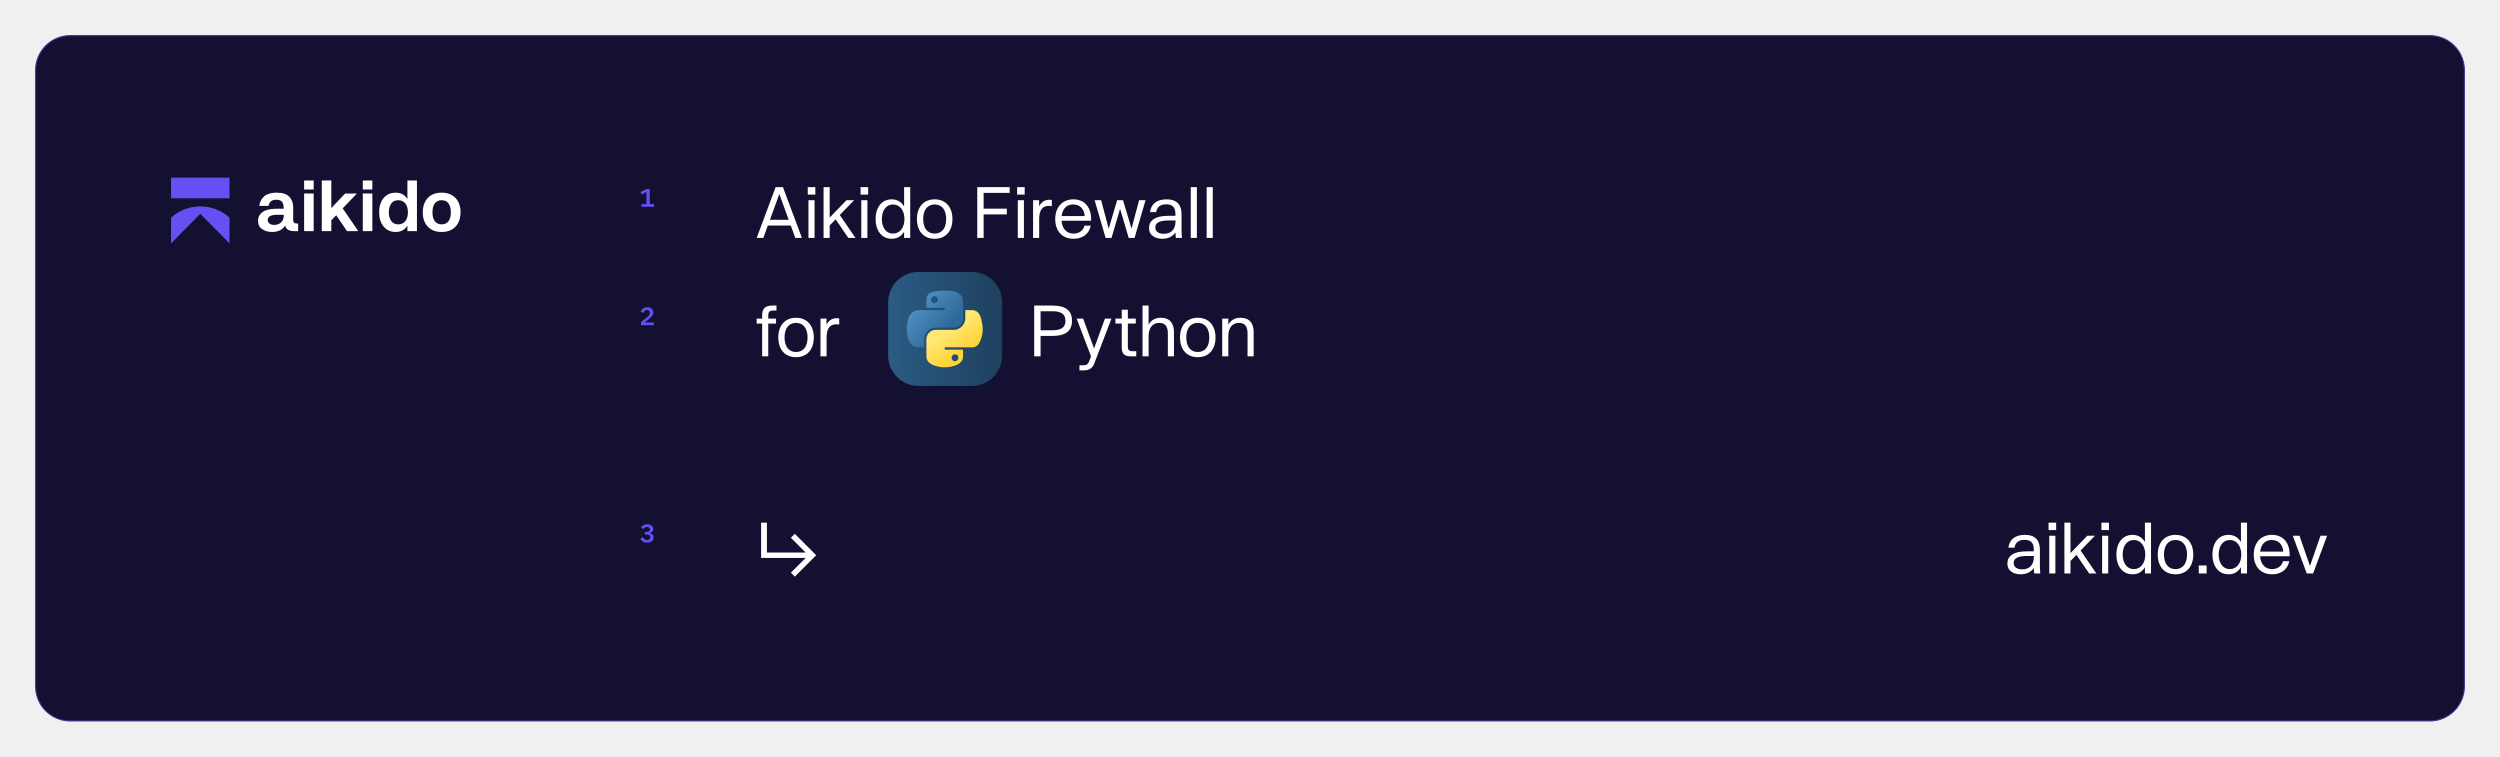
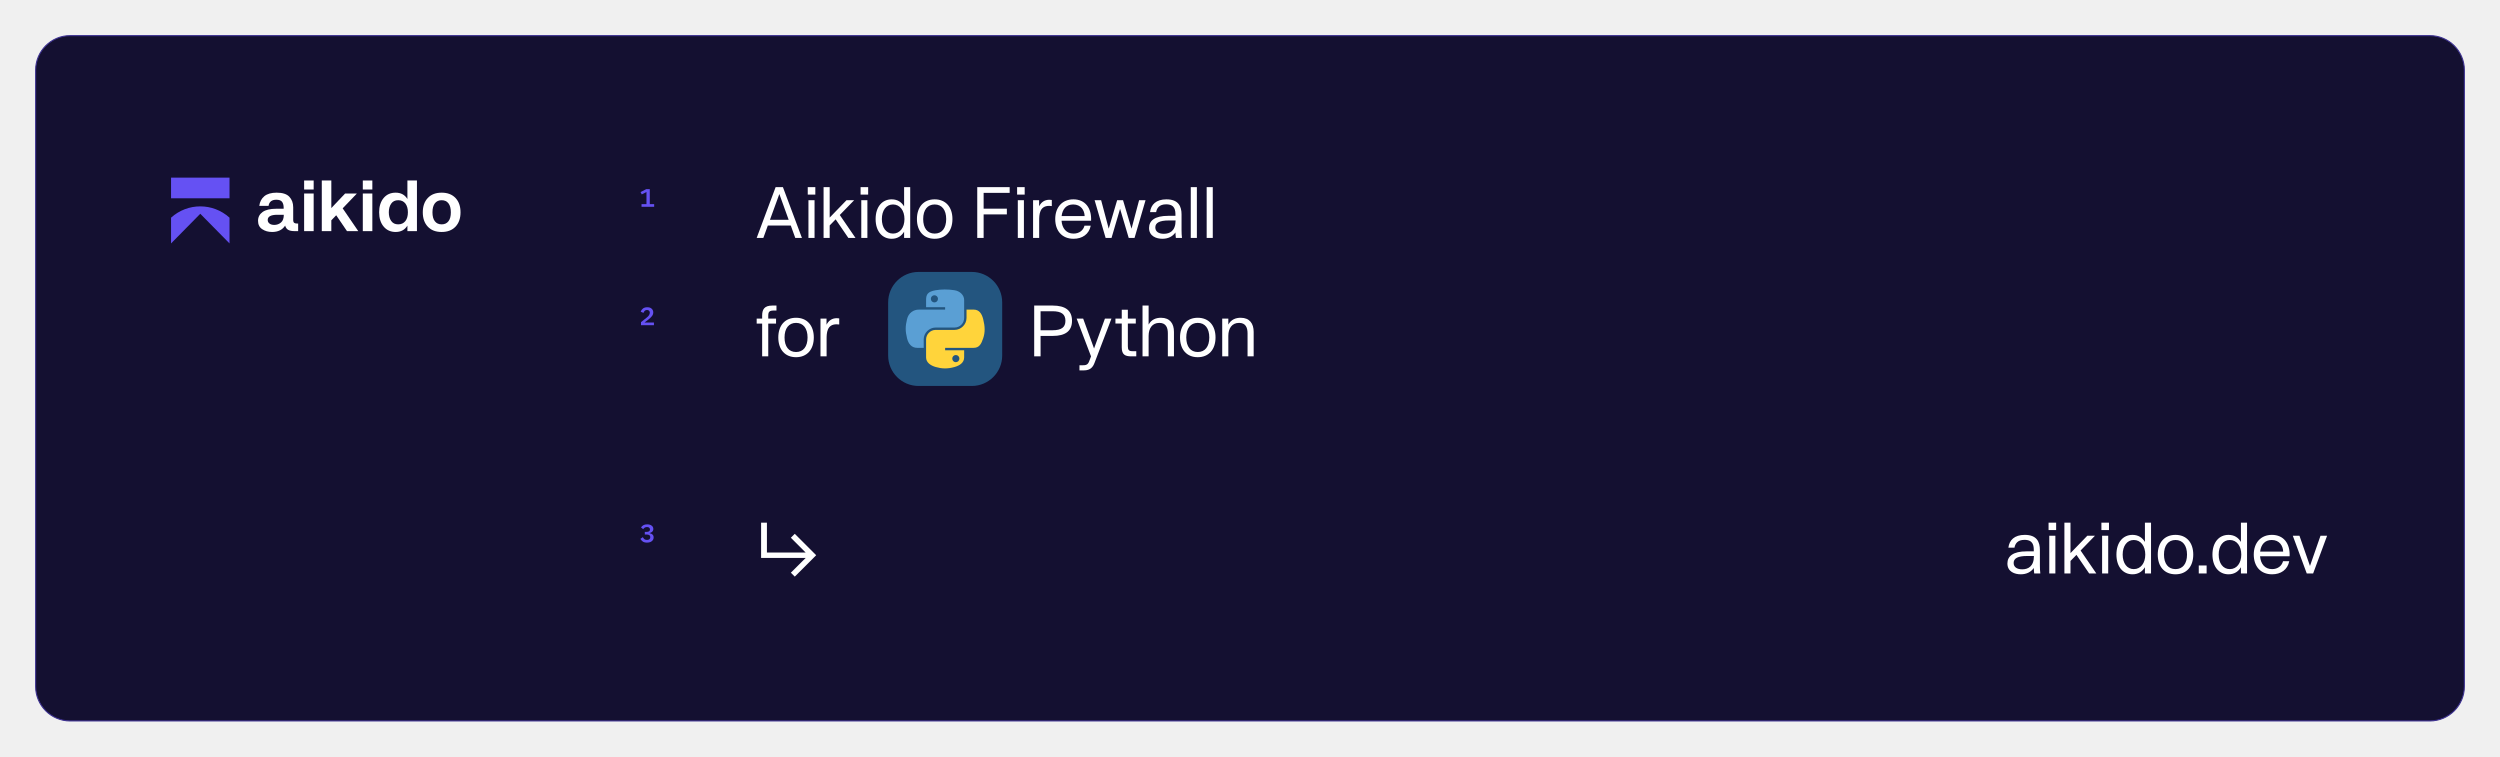
<svg xmlns="http://www.w3.org/2000/svg" width="2280" height="690" viewBox="0 0 2280 690" fill="none">
  <rect x="32.5" y="32.5" width="2215" height="625" rx="31.5" fill="#141031" stroke="#3D3192" />
  <path d="M721.192 205.672H700.264L696.168 217H690.088L707.368 170.664H714.024L731.368 217H725.288L721.192 205.672ZM719.272 200.488L710.76 176.936L702.184 200.488H719.272ZM736.663 170.664H743.575V177.448H736.663V170.664ZM737.303 182.568H742.871V217H737.303V182.568ZM751.101 170.664H756.669V198.44L772.029 182.568H779.005L765.885 196.072L780.221 217H773.693L762.109 200.04L756.669 205.608V217H751.101V170.664ZM784.851 170.664H791.763V177.448H784.851V170.664ZM785.491 182.568H791.059V217H785.491V182.568ZM830.111 170.664V217H824.543V211.304C822.303 215.08 818.655 217.768 813.215 217.768C804.639 217.768 798.559 210.984 798.559 199.784C798.559 188.52 804.639 181.8 813.215 181.8C818.655 181.8 822.303 184.488 824.543 188.264V170.664H830.111ZM814.431 213.032C820.703 213.032 824.863 207.592 824.863 199.784C824.863 191.976 820.703 186.472 814.431 186.472C808.095 186.472 804.255 192.04 804.255 199.784C804.255 207.528 808.095 213.032 814.431 213.032ZM852.435 217.768C842.387 217.768 836.243 210.792 836.243 199.784C836.243 188.776 842.387 181.8 852.435 181.8C862.419 181.8 868.627 188.776 868.627 199.784C868.627 210.792 862.419 217.768 852.435 217.768ZM852.435 213.032C859.027 213.032 862.931 208.104 862.931 199.784C862.931 191.464 859.027 186.472 852.435 186.472C845.843 186.472 841.939 191.464 841.939 199.784C841.939 208.104 845.843 213.032 852.435 213.032ZM897.071 175.912V190.312H918.255V195.56H897.071V217H891.247V170.664H920.815V175.912H897.071ZM927.601 170.664H934.513V177.448H927.601V170.664ZM928.241 182.568H933.809V217H928.241V182.568ZM957.075 182.184C957.843 182.184 958.547 182.248 959.251 182.376V187.944C958.483 187.816 957.587 187.752 956.819 187.752C947.859 187.752 947.731 196.072 947.731 201.192V217H942.163V182.568H947.667V188.136C949.587 184.36 952.659 182.184 957.075 182.184ZM978.944 181.8C989.632 181.8 995.648 189.736 995.072 201.32H968.128C968.64 208.232 972.48 213.032 979.072 213.032C984.192 213.032 987.968 210.152 989.056 205.8H994.752C993.216 213.608 987.072 217.768 979.072 217.768C968.576 217.768 962.368 210.536 962.368 199.784C962.368 189.032 968.768 181.8 978.944 181.8ZM989.184 197.032C989.056 191.848 985.856 186.472 978.752 186.472C972.48 186.472 968.96 190.696 968.192 197.032H989.184ZM998.282 182.568H1004.23L1011.15 208.552L1018.83 182.568H1024.2L1031.95 208.552L1038.86 182.568H1044.75L1034.7 217H1029.39L1021.51 190.44L1013.71 217H1008.33L998.282 182.568ZM1072.39 217C1072.2 215.272 1072.07 214.184 1072 212.008C1069.51 215.592 1065.48 217.768 1060.1 217.768C1054.66 217.768 1047.94 215.464 1047.94 207.912C1047.94 201.192 1053.25 196.84 1065.35 196.84H1072V196.2C1072 192.04 1071.75 186.344 1063.56 186.344C1057.22 186.344 1055.04 189.8 1054.4 193.448H1048.84C1049.67 186.664 1054.28 181.8 1063.81 181.8C1074.95 181.8 1077.57 188.456 1077.57 195.56V209.768C1077.57 212.2 1077.7 214.952 1077.96 217H1072.39ZM1061.44 213.224C1066.76 213.224 1072.13 210.664 1072.13 201.064H1065.92C1057.48 201.064 1053.64 203.176 1053.64 207.4C1053.64 211.176 1056.64 213.224 1061.44 213.224ZM1085.98 170.664H1091.55V217H1085.98V170.664ZM1100.48 170.664H1106.05V217H1100.48V170.664Z" fill="white" />
  <path d="M705.896 283.208C701.672 283.208 700.648 284.232 700.648 288.072V290.568H707.752V295.112H700.648V325H695.08V295.112H690.088V290.568H695.08V287.88C695.08 282.44 696.872 278.664 704.36 278.664H708.136V283.208H705.896ZM725.998 325.768C715.95 325.768 709.806 318.792 709.806 307.784C709.806 296.776 715.95 289.8 725.998 289.8C735.982 289.8 742.19 296.776 742.19 307.784C742.19 318.792 735.982 325.768 725.998 325.768ZM725.998 321.032C732.59 321.032 736.494 316.104 736.494 307.784C736.494 299.464 732.59 294.472 725.998 294.472C719.406 294.472 715.502 299.464 715.502 307.784C715.502 316.104 719.406 321.032 725.998 321.032ZM763.2 290.184C763.968 290.184 764.672 290.248 765.376 290.376V295.944C764.608 295.816 763.712 295.752 762.944 295.752C753.984 295.752 753.856 304.072 753.856 309.192V325H748.288V290.568H753.792V296.136C755.712 292.36 758.784 290.184 763.2 290.184Z" fill="white" />
-   <rect x="810" y="248" width="104" height="104" rx="27.733" fill="url(#paint0_linear_12008_31182)" />
-   <path d="M861.206 265.001C858.351 265.014 855.624 265.257 853.226 265.682C846.159 266.93 844.876 269.543 844.876 274.363V280.727H861.576V282.849H844.876H838.608C833.755 282.849 829.505 285.766 828.176 291.316C826.642 297.677 826.574 301.646 828.176 308.288C829.363 313.232 832.198 316.755 837.051 316.755H842.793V309.125C842.793 303.613 847.562 298.751 853.226 298.751H869.906C874.549 298.751 878.256 294.928 878.256 290.265V274.363C878.256 269.837 874.438 266.437 869.906 265.682C867.037 265.204 864.061 264.987 861.206 265.001ZM852.175 270.12C853.899 270.12 855.308 271.551 855.308 273.312C855.308 275.066 853.899 276.484 852.175 276.484C850.443 276.484 849.041 275.066 849.041 273.312C849.041 271.551 850.443 270.12 852.175 270.12Z" fill="url(#paint1_linear_12008_31182)" />
-   <path d="M880.338 282.852V290.267C880.338 296.017 875.464 300.856 869.905 300.856H853.225C848.656 300.856 844.875 304.766 844.875 309.342V325.244C844.875 329.77 848.81 332.432 853.225 333.73C858.511 335.284 863.58 335.565 869.905 333.73C874.11 332.513 878.255 330.063 878.255 325.244V318.879H861.575V316.758H878.255H886.605C891.459 316.758 893.267 313.372 894.955 308.291C896.699 303.06 896.625 298.029 894.955 291.318C893.756 286.487 891.465 282.852 886.605 282.852H880.338ZM870.957 323.122C872.688 323.122 874.09 324.541 874.09 326.295C874.09 328.055 872.688 329.487 870.957 329.487C869.232 329.487 867.823 328.055 867.823 326.295C867.823 324.541 869.232 323.122 870.957 323.122Z" fill="url(#paint2_linear_12008_31182)" />
+   <rect x="810" y="248" width="104" height="104" rx="27.733" fill="#23557F" />
+   <path d="M861.571 264.001C858.602 264.014 855.767 264.265 853.272 264.701C845.923 265.985 844.589 268.673 844.589 273.63V280.177H861.956V282.359H838.072C833.024 282.359 828.605 285.36 827.223 291.068C825.628 297.61 825.557 301.693 827.223 308.525C828.457 313.61 831.405 317.234 836.452 317.234H842.423V309.386C842.423 303.716 847.383 298.715 853.272 298.715H870.619C875.447 298.715 879.302 294.783 879.302 289.987V273.63C879.302 268.975 875.331 265.478 870.619 264.701C867.635 264.21 864.54 263.987 861.571 264.001ZM852.179 269.266C853.973 269.266 855.438 270.738 855.438 272.549C855.438 274.353 853.973 275.812 852.179 275.812C850.379 275.812 848.921 274.353 848.921 272.549C848.921 270.738 850.379 269.266 852.179 269.266Z" fill="#5A9FD4" />
+   <path d="M881.468 282.358V289.986C881.468 295.899 876.4 300.877 870.619 300.877H853.273C848.522 300.877 844.59 304.899 844.59 309.605V325.962C844.59 330.617 848.683 333.355 853.273 334.69C858.77 336.289 864.042 336.578 870.619 334.69C874.992 333.438 879.303 330.918 879.303 325.962V319.415H861.956V317.233H887.986C893.033 317.233 894.914 313.751 896.669 308.524C898.482 303.144 898.405 297.969 896.669 291.067C895.422 286.097 893.04 282.358 887.986 282.358H881.468ZM871.712 323.779C873.513 323.779 874.971 325.238 874.971 327.043C874.971 328.853 873.513 330.326 871.712 330.326C869.919 330.326 868.454 328.853 868.454 327.043C868.454 325.238 869.919 323.779 871.712 323.779Z" fill="#FFD43B" />
  <path d="M959.952 278.664C971.856 278.664 977.68 283.336 977.68 292.552C977.68 301.768 971.856 306.376 959.952 306.376H949.008V325H943.184V278.664H959.952ZM959.824 301.192C968.144 301.192 971.664 298.44 971.664 292.552C971.664 286.664 968.144 283.848 959.824 283.848H949.008V301.192H959.824ZM984.461 333.128H987.085C990.22 333.128 992.077 332.808 993.293 329.544L995.021 325L981.901 290.568H987.853L997.773 317.832L1007.69 290.568H1013.64L998.285 330.76C996.749 334.856 994.445 337.8 988.365 337.8H984.461V333.128ZM1036.28 320.264V325H1031.8C1026.3 325 1023.04 323.592 1023.04 316.872V295.048H1017.28V290.568H1023.04V282.504H1028.6V290.568H1035.84V295.048H1028.6V315.848C1028.6 319.112 1029.56 320.264 1032.64 320.264H1036.28ZM1058.81 289.8C1067.06 289.8 1070.65 295.176 1070.65 302.664V325H1065.08V304.008C1065.08 298.568 1063.22 294.472 1057.34 294.472C1050.74 294.472 1047.54 299.592 1047.54 306.312V325H1041.98V278.664H1047.54V296.008C1050.1 291.336 1054.39 289.8 1058.81 289.8ZM1092.37 325.768C1082.32 325.768 1076.18 318.792 1076.18 307.784C1076.18 296.776 1082.32 289.8 1092.37 289.8C1102.36 289.8 1108.56 296.776 1108.56 307.784C1108.56 318.792 1102.36 325.768 1092.37 325.768ZM1092.37 321.032C1098.96 321.032 1102.87 316.104 1102.87 307.784C1102.87 299.464 1098.96 294.472 1092.37 294.472C1085.78 294.472 1081.88 299.464 1081.88 307.784C1081.88 316.104 1085.78 321.032 1092.37 321.032ZM1131.5 289.8C1139.75 289.8 1143.34 295.176 1143.34 302.664V325H1137.77V304.008C1137.77 298.568 1135.91 294.472 1130.02 294.472C1123.43 294.472 1120.23 299.592 1120.23 306.312V325H1114.66V290.568H1120.23V296.008C1122.79 291.336 1127.08 289.8 1131.5 289.8Z" fill="white" />
  <path d="M584.592 293.792L590.016 289.472C591.744 288.096 592.608 286.656 592.608 285.152V284.912C592.608 284.304 592.384 283.792 591.936 283.376C591.52 282.928 590.896 282.704 590.064 282.704C589.232 282.704 588.56 282.944 588.048 283.424C587.568 283.872 587.168 284.512 586.848 285.344L584.304 284.288C584.656 283.2 585.312 282.256 586.272 281.456C587.264 280.624 588.608 280.208 590.304 280.208C592.128 280.208 593.488 280.672 594.384 281.6C595.312 282.496 595.776 283.584 595.776 284.864C595.776 286.208 595.344 287.392 594.48 288.416C593.648 289.44 592.64 290.416 591.456 291.344L587.76 294.176H596.4V296.576H584.592V293.792Z" fill="#6551F3" />
  <path d="M590.064 494.864C588.4 494.864 587.104 494.528 586.176 493.856C585.248 493.152 584.528 492.352 584.016 491.456L586.272 489.872C586.656 490.608 587.12 491.216 587.664 491.696C588.24 492.176 589.04 492.416 590.064 492.416C590.992 492.416 591.712 492.208 592.224 491.792C592.768 491.344 593.04 490.752 593.04 490.016V489.68C593.04 488.944 592.752 488.4 592.176 488.048C591.6 487.664 590.784 487.472 589.728 487.472H588.048V485.072H589.728C590.752 485.072 591.504 484.88 591.984 484.496C592.496 484.112 592.752 483.648 592.752 483.104V482.768C592.752 482.128 592.512 481.616 592.032 481.232C591.552 480.848 590.896 480.656 590.064 480.656C588.56 480.656 587.408 481.312 586.608 482.624L584.592 480.992C585.168 480.16 585.888 479.488 586.752 478.976C587.616 478.464 588.752 478.208 590.16 478.208C591.888 478.208 593.264 478.592 594.288 479.36C595.312 480.096 595.824 481.104 595.824 482.384C595.824 483.44 595.488 484.288 594.816 484.928C594.176 485.536 593.392 485.92 592.464 486.08V486.272C593.488 486.432 594.352 486.832 595.056 487.472C595.76 488.112 596.112 488.992 596.112 490.112C596.112 491.552 595.552 492.704 594.432 493.568C593.344 494.432 591.888 494.864 590.064 494.864Z" fill="#6551F3" />
  <path d="M585.072 186.176H589.584V175.136L585.312 177.296L584.16 175.184L589.344 172.496H592.608V186.176H596.592V188.576H585.072V186.176Z" fill="#6551F3" />
  <path d="M721.256 522.296L734.76 508.856H694.12V476.664H699.432V503.928H734.76L721.256 490.424L724.84 486.84L744.36 506.36L724.84 525.88L721.256 522.296Z" fill="white" />
  <path d="M1855.2 523C1855.01 521.272 1854.88 520.184 1854.82 518.008C1852.32 521.592 1848.29 523.768 1842.91 523.768C1837.47 523.768 1830.75 521.464 1830.75 513.912C1830.75 507.192 1836.06 502.84 1848.16 502.84H1854.82V502.2C1854.82 498.04 1854.56 492.344 1846.37 492.344C1840.03 492.344 1837.86 495.8 1837.22 499.448H1831.65C1832.48 492.664 1837.09 487.8 1846.62 487.8C1857.76 487.8 1860.38 494.456 1860.38 501.56V515.768C1860.38 518.2 1860.51 520.952 1860.77 523H1855.2ZM1844.26 519.224C1849.57 519.224 1854.94 516.664 1854.94 507.064H1848.74C1840.29 507.064 1836.45 509.176 1836.45 513.4C1836.45 517.176 1839.46 519.224 1844.26 519.224ZM1868.29 476.664H1875.2V483.448H1868.29V476.664ZM1868.93 488.568H1874.5V523H1868.93V488.568ZM1882.73 476.664H1888.29V504.44L1903.65 488.568H1910.63L1897.51 502.072L1911.85 523H1905.32L1893.73 506.04L1888.29 511.608V523H1882.73V476.664ZM1916.48 476.664H1923.39V483.448H1916.48V476.664ZM1917.12 488.568H1922.68V523H1917.12V488.568ZM1961.74 476.664V523H1956.17V517.304C1953.93 521.08 1950.28 523.768 1944.84 523.768C1936.26 523.768 1930.18 516.984 1930.18 505.784C1930.18 494.52 1936.26 487.8 1944.84 487.8C1950.28 487.8 1953.93 490.488 1956.17 494.264V476.664H1961.74ZM1946.06 519.032C1952.33 519.032 1956.49 513.592 1956.49 505.784C1956.49 497.976 1952.33 492.472 1946.06 492.472C1939.72 492.472 1935.88 498.04 1935.88 505.784C1935.88 513.528 1939.72 519.032 1946.06 519.032ZM1984.06 523.768C1974.01 523.768 1967.87 516.792 1967.87 505.784C1967.87 494.776 1974.01 487.8 1984.06 487.8C1994.04 487.8 2000.25 494.776 2000.25 505.784C2000.25 516.792 1994.04 523.768 1984.06 523.768ZM1984.06 519.032C1990.65 519.032 1994.56 514.104 1994.56 505.784C1994.56 497.464 1990.65 492.472 1984.06 492.472C1977.47 492.472 1973.56 497.464 1973.56 505.784C1973.56 514.104 1977.47 519.032 1984.06 519.032ZM2005.27 515.704H2012.44V523H2005.27V515.704ZM2049.3 476.664V523H2043.73V517.304C2041.49 521.08 2037.84 523.768 2032.4 523.768C2023.83 523.768 2017.75 516.984 2017.75 505.784C2017.75 494.52 2023.83 487.8 2032.4 487.8C2037.84 487.8 2041.49 490.488 2043.73 494.264V476.664H2049.3ZM2033.62 519.032C2039.89 519.032 2044.05 513.592 2044.05 505.784C2044.05 497.976 2039.89 492.472 2033.62 492.472C2027.28 492.472 2023.44 498.04 2023.44 505.784C2023.44 513.528 2027.28 519.032 2033.62 519.032ZM2072.01 487.8C2082.69 487.8 2088.71 495.736 2088.13 507.32H2061.19C2061.7 514.232 2065.54 519.032 2072.13 519.032C2077.25 519.032 2081.03 516.152 2082.12 511.8H2087.81C2086.28 519.608 2080.13 523.768 2072.13 523.768C2061.64 523.768 2055.43 516.536 2055.43 505.784C2055.43 495.032 2061.83 487.8 2072.01 487.8ZM2082.25 503.032C2082.12 497.848 2078.92 492.472 2071.81 492.472C2065.54 492.472 2062.02 496.696 2061.25 503.032H2082.25ZM2091.02 488.568H2097.1L2106.7 516.152L2116.3 488.568H2122.32L2109.58 523H2103.76L2091.02 488.568Z" fill="white" />
  <path d="M209.32 162H156V180.84H209.32V162Z" fill="#6551F3" />
  <path d="M156 198.51C171.169 184.779 194.151 184.779 209.32 198.51V221.989L209.31 222L182.66 194.951L156.01 222L156 221.989V198.51Z" fill="#6551F3" />
  <path d="M271.907 203.845H270.764C269.684 203.845 268.859 203.654 268.287 203.207C267.716 202.761 267.398 201.868 267.398 200.464V189.044C267.398 185.088 266.192 181.898 263.842 179.41C261.492 176.922 257.619 175.71 252.285 175.71C247.459 175.71 243.712 176.794 241.109 178.9C238.505 181.069 236.918 184.004 236.473 187.768H244.919C245.49 184.004 247.903 182.154 252.031 182.154C254.507 182.154 256.285 182.792 257.238 184.068C258.19 185.344 258.698 187.13 258.698 189.427V190.384H251.84C246.443 190.384 242.315 191.341 239.521 193.319C236.727 195.296 235.33 197.976 235.33 201.357C235.33 204.802 236.6 207.354 239.14 209.013C241.68 210.736 244.665 211.565 248.157 211.565C253.555 211.565 257.555 209.651 260.032 205.759C260.603 207.61 261.556 208.949 262.889 209.651C264.223 210.417 266.192 210.8 268.922 210.8H271.907V203.845ZM250.126 205.121C248.221 205.121 246.76 204.675 245.744 203.845C244.665 203.016 244.157 201.931 244.157 200.592C244.157 197.465 247.078 195.871 252.983 195.871H258.825C258.825 199.06 258 201.421 256.285 202.888C254.571 204.356 252.539 205.121 250.126 205.121Z" fill="white" />
  <path d="M277.362 164.609V172.839H286.061V164.609H277.362ZM277.362 176.475V210.8H286.061V176.475H277.362Z" fill="white" />
  <path d="M293.472 164.609V210.8H302.171V200.911L306.616 196.317L316.459 210.8H326.746L312.522 190.001L325.476 176.475H314.745L302.171 189.746V164.609H293.472Z" fill="white" />
  <path d="M330.879 164.609V172.839H339.578V164.609H330.879ZM330.879 176.475V210.8H339.578V176.475H330.879Z" fill="white" />
  <path d="M380.254 164.609H371.555V181.516C369.205 177.624 365.586 175.71 360.823 175.71C356.314 175.71 352.631 177.305 349.901 180.559C347.17 183.812 345.773 188.215 345.773 193.638C345.773 199.06 347.17 203.399 349.901 206.653C352.631 209.906 356.314 211.565 360.823 211.565C365.586 211.565 369.205 209.651 371.555 205.759V210.8H380.254V164.609ZM363.173 204.611C360.315 204.611 358.219 203.59 356.759 201.485C355.298 199.443 354.6 196.828 354.6 193.638C354.6 190.448 355.298 187.832 356.759 185.726C358.219 183.621 360.315 182.6 363.173 182.6C365.967 182.6 368.126 183.621 369.713 185.599C371.237 187.64 371.999 190.32 371.999 193.638C371.999 196.955 371.237 199.635 369.713 201.612C368.126 203.59 365.967 204.611 363.173 204.611Z" fill="white" />
-   <path d="M402.791 211.565C408.125 211.565 412.316 209.97 415.428 206.716C418.476 203.463 420 199.124 420 193.638C420 188.151 418.476 183.812 415.428 180.559C412.316 177.305 408.125 175.71 402.791 175.71C397.394 175.71 393.203 177.305 390.155 180.559C387.106 183.812 385.582 188.151 385.582 193.638C385.582 199.124 387.106 203.463 390.155 206.716C393.203 209.97 397.394 211.565 402.791 211.565ZM402.791 204.611C400.061 204.611 398.029 203.654 396.568 201.74C395.108 199.89 394.409 197.147 394.409 193.638C394.409 190.129 395.108 187.385 396.568 185.471C398.029 183.557 400.061 182.6 402.791 182.6C405.522 182.6 407.554 183.557 409.014 185.471C410.475 187.385 411.173 190.129 411.173 193.638C411.173 197.147 410.475 199.89 409.014 201.74C407.554 203.654 405.522 204.611 402.791 204.611Z" fill="white" />
-   <defs>
-     <linearGradient id="paint0_linear_12008_31182" x1="810" y1="300" x2="914" y2="300" gradientUnits="userSpaceOnUse">
-       <stop stop-color="#2B5B84" />
-       <stop offset="1" stop-color="#1E415E" />
-     </linearGradient>
-     <linearGradient id="paint1_linear_12008_31182" x1="827" y1="265" x2="865.508" y2="297.814" gradientUnits="userSpaceOnUse">
-       <stop stop-color="#5A9FD4" />
-       <stop offset="1" stop-color="#306998" />
-     </linearGradient>
-     <linearGradient id="paint2_linear_12008_31182" x1="870.555" y1="325.76" x2="856.74" y2="306.4" gradientUnits="userSpaceOnUse">
-       <stop stop-color="#FFD43B" />
-       <stop offset="1" stop-color="#FFE873" />
-     </linearGradient>
-   </defs>
+   <path d="M402.791 211.565C408.125 211.565 412.316 209.97 415.428 206.716C418.476 203.463 420 199.124 420 193.638C420 188.151 418.476 183.812 415.428 180.559C412.316 177.305 408.125 175.71 402.791 175.71C397.394 175.71 393.203 177.305 390.155 180.559C387.106 183.812 385.582 188.151 385.582 193.638C385.582 199.124 387.106 203.463 390.155 206.716C393.203 209.97 397.394 211.565 402.791 211.565ZM402.791 204.611C400.061 204.611 398.029 203.654 396.568 201.74C395.108 199.89 394.409 197.146 394.409 193.638C394.409 190.129 395.108 187.385 396.568 185.471C398.029 183.557 400.061 182.6 402.791 182.6C405.522 182.6 407.554 183.557 409.014 185.471C410.475 187.385 411.173 190.129 411.173 193.638C411.173 197.146 410.475 199.89 409.014 201.74C407.554 203.654 405.522 204.611 402.791 204.611Z" fill="white" />
</svg>
